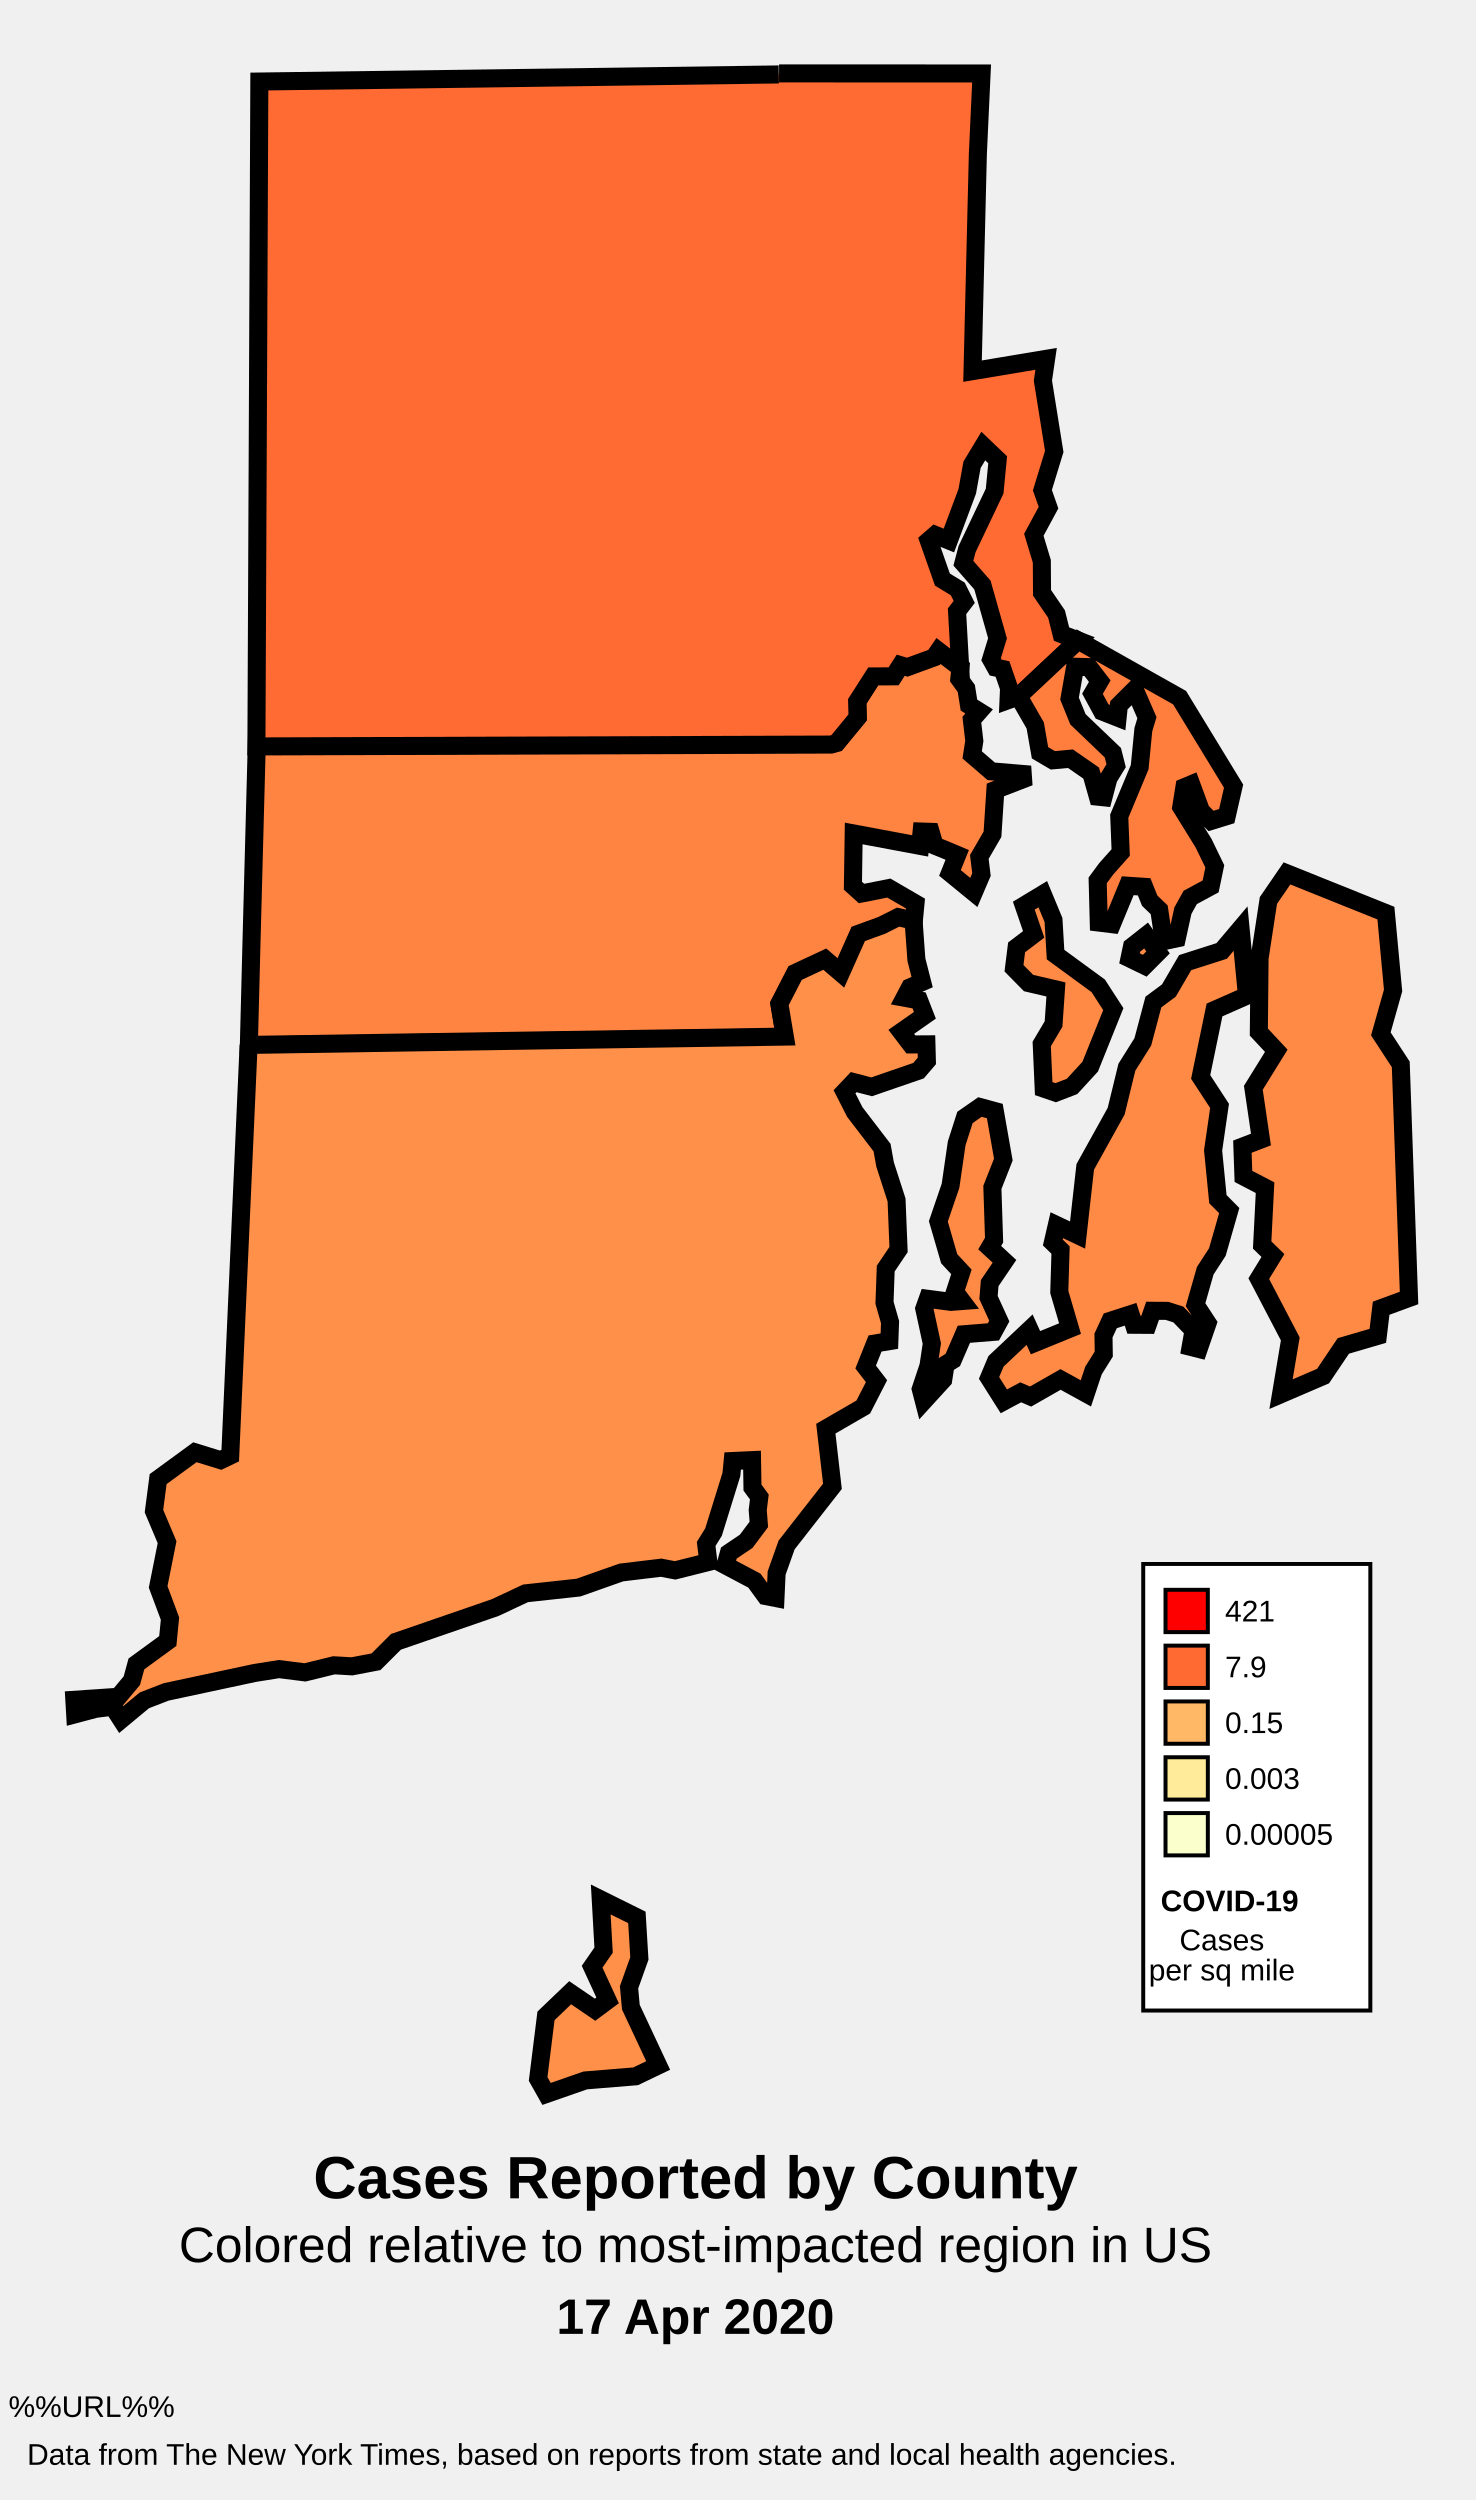
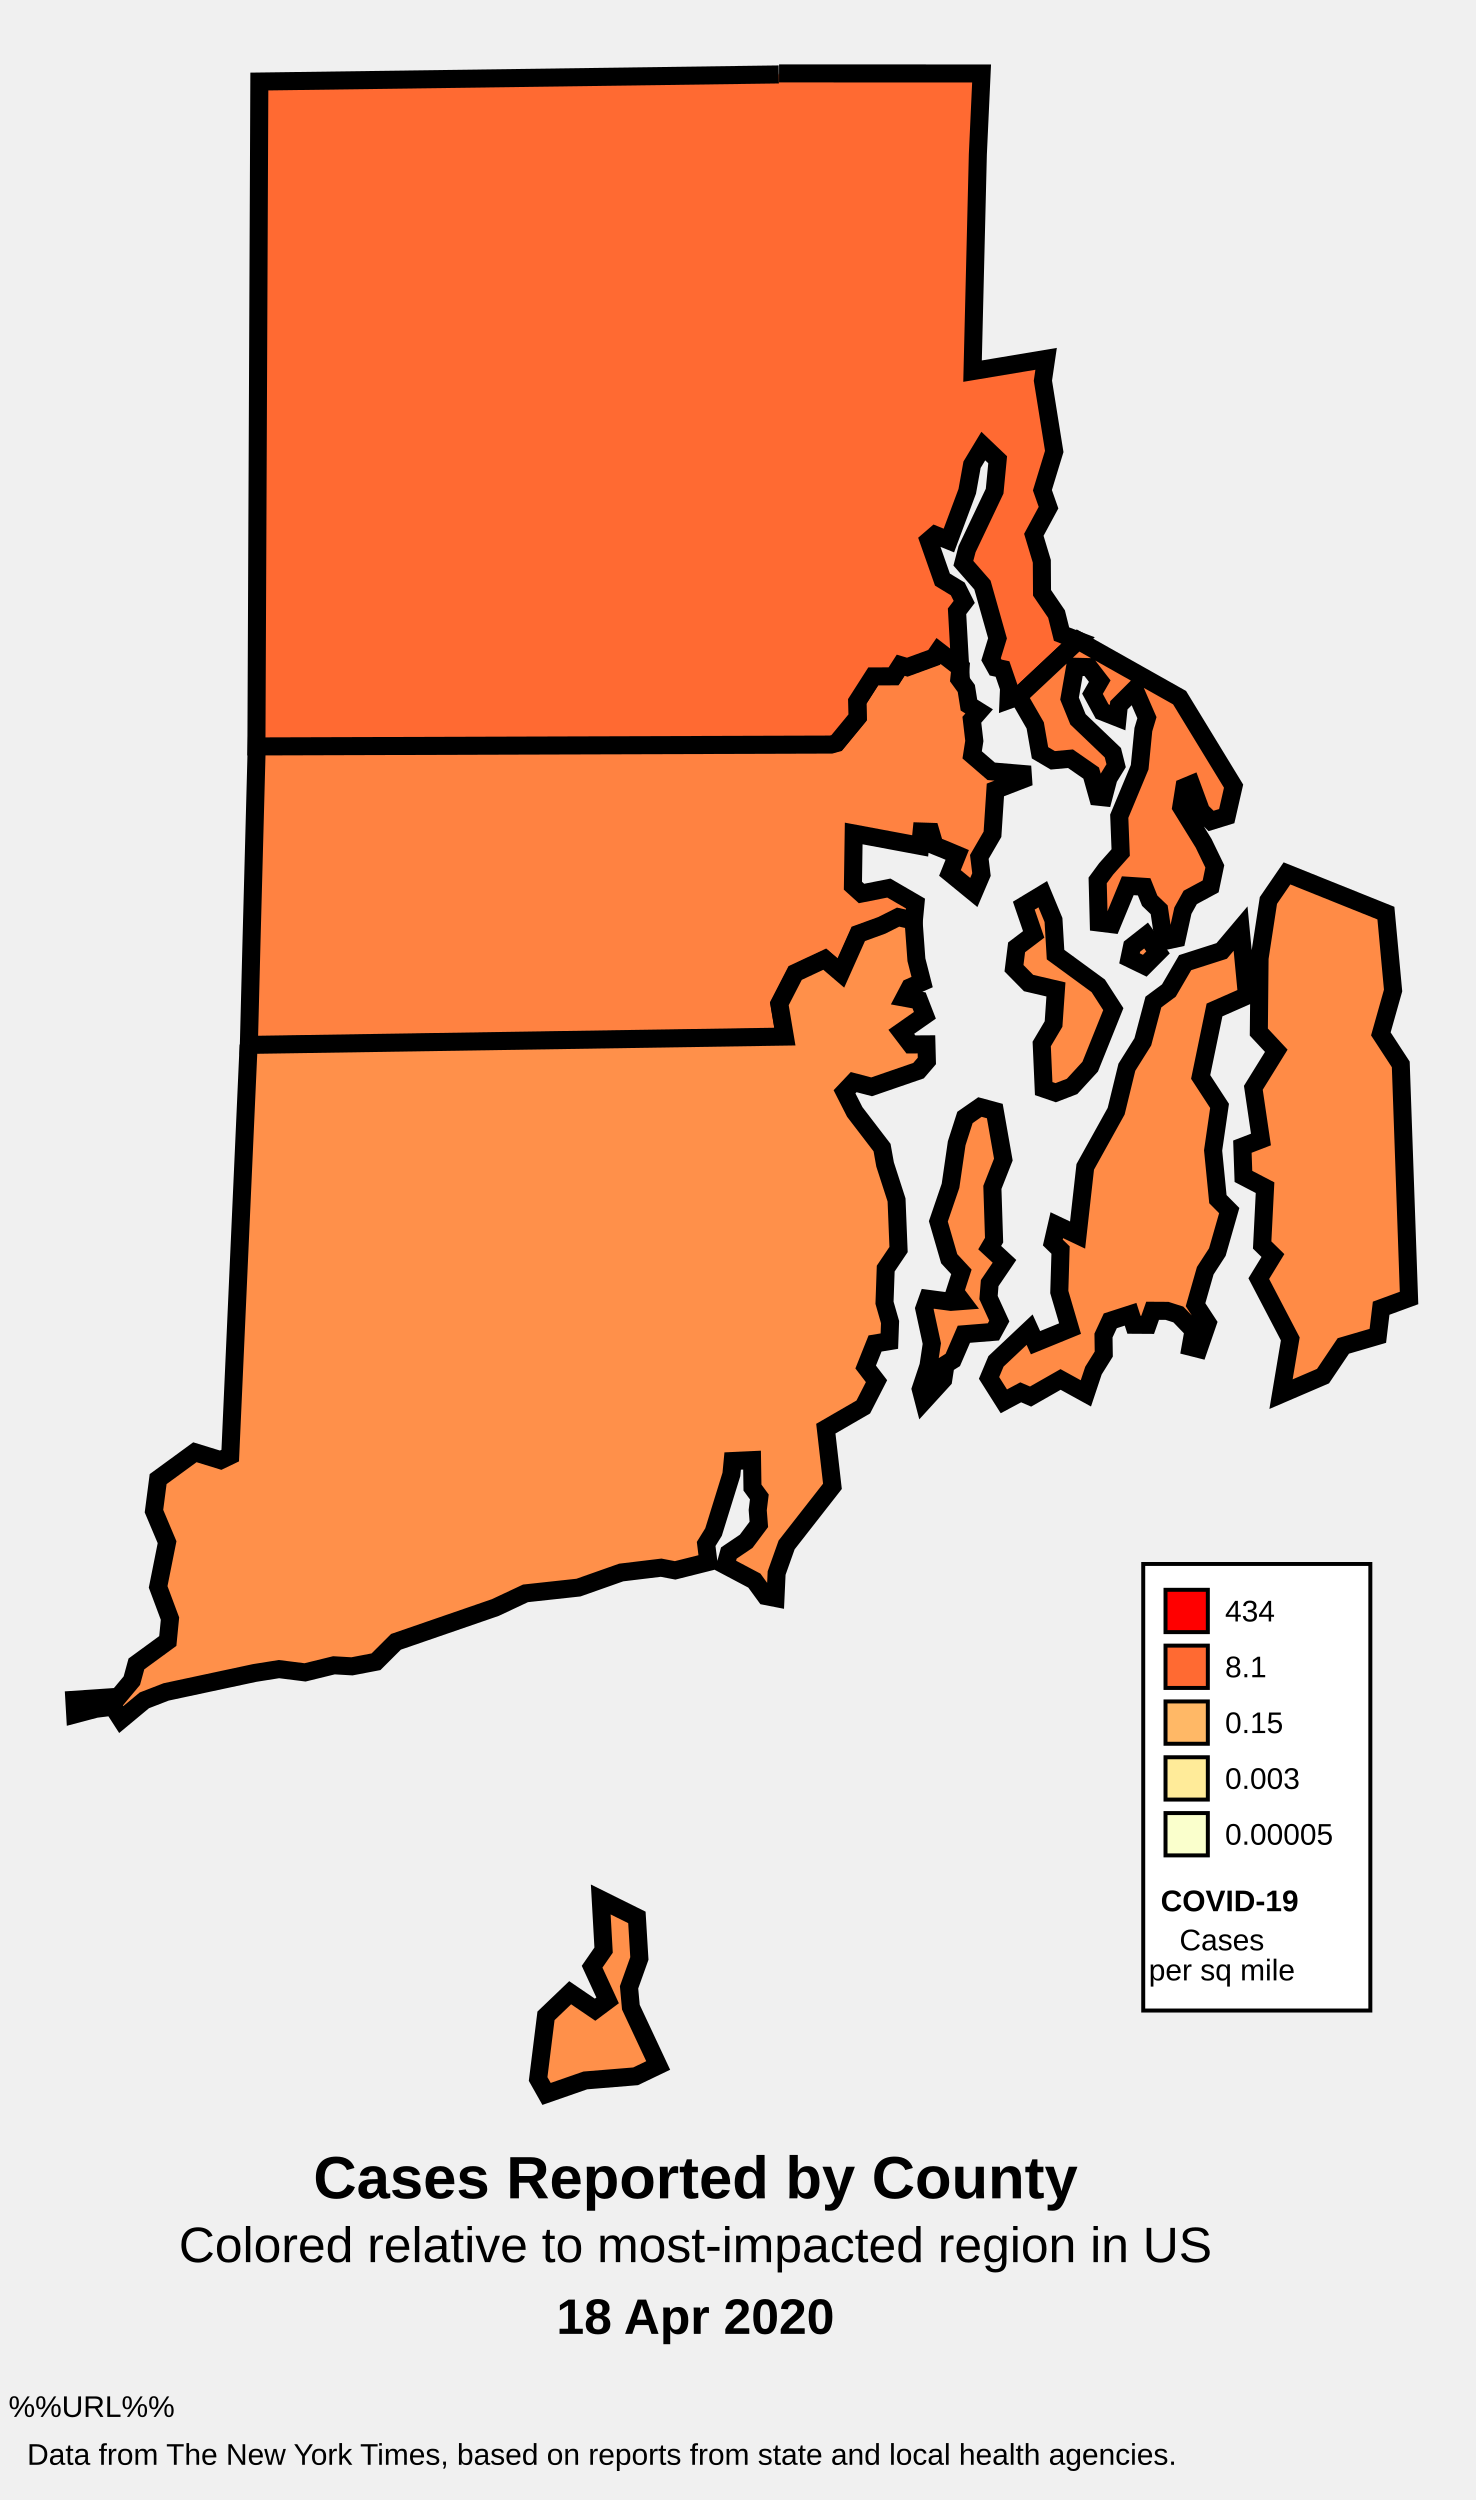
<svg xmlns="http://www.w3.org/2000/svg" width="370" height="627.07" version="1.0" id="svg2">
  <defs id="defs9439" />
  <style id="style6">
  #counties {fill:#d0d0d0;stroke:#000;stroke-width:.178;} 
  #borders {fill:none;stroke:#221e1f;stroke-width:.891;} 
  #separator {fill:none;stroke:#a9a9a9;stroke-width:2.318;}
  #legend-1 {fill:#ff0000;}
  #legend-2 {fill:#ff6a32;}
  #legend-3 {fill:#ffb866;}
  #legend-4 {fill:#ffeb99;}
  #legend-5 {fill:#faffcc;}
-   #c44005 {fill:#ff8a45;}
-   #c44007 {fill:#ff6b33;}
-   #c44003 {fill:#ff8341;}
-   #c44009 {fill:#ff9049;}
+   #c44005 {fill:#ff8b46;}
+   #c44007 {fill:#ff6a32;}
+   #c44003 {fill:#ff8241;}
+   #c44009 {fill:#ff904a;}
  #c44001 {fill:#ff7e3e;}
 </style>
  <g id="layer1" style="display:inline" transform="translate(0,5.3515625e-6)">
    <g id="g10509" transform="translate(-590.0648,-6.532083)">
      <rect y="398.82" x="876.817" height="112.008" width="56.966" id="rect10421" style="fill:#ffffff;fill-opacity:1;stroke:#000000;stroke-width:1;stroke-linecap:round;stroke-linejoin:miter;stroke-miterlimit:4;stroke-dasharray:none;stroke-dashoffset:0;stroke-opacity:1" />
      <rect y="405.301" x="882.409" height="10.615" width="10.615" id="legend-1" style="stroke:#000000;stroke-width:1" />
      <rect style="stroke:#000000;stroke-width:1" id="legend-2" width="10.615" height="10.615" x="882.409" y="419.301" />
      <rect y="433.301" x="882.409" height="10.615" width="10.615" id="legend-3" style="stroke:#000000;stroke-width:1" />
      <rect style="stroke:#000000;stroke-width:1" id="legend-4" width="10.615" height="10.615" x="882.409" y="447.301" />
      <rect y="461.301" x="882.409" height="10.615" width="10.615" id="legend-5" style="stroke:#000000;stroke-width:1" />
      <text id="text10456" y="413.239" x="897.338" style="font-style:normal;font-weight:normal;font-size:7.5px;line-height:125%;font-family:sans-serif;letter-spacing:0px;word-spacing:0px;fill:#000000;fill-opacity:1;stroke:none;stroke-width:1px;stroke-linecap:butt;stroke-linejoin:miter;stroke-opacity:1" xml:space="preserve">
-         <tspan style="font-style:normal;font-variant:normal;font-weight:normal;font-stretch:normal;font-family:Arial;-inkscape-font-specification:Arial" y="413.239" x="897.338" id="tspan10458">421</tspan>
+         <tspan style="font-style:normal;font-variant:normal;font-weight:normal;font-stretch:normal;font-family:Arial;-inkscape-font-specification:Arial" y="413.239" x="897.338" id="tspan10458">434</tspan>
      </text>
      <text xml:space="preserve" style="font-style:normal;font-weight:normal;font-size:7.5px;line-height:125%;font-family:sans-serif;letter-spacing:0px;word-spacing:0px;fill:#000000;fill-opacity:1;stroke:none;stroke-width:1px;stroke-linecap:butt;stroke-linejoin:miter;stroke-opacity:1" x="897.338" y="427.239" id="text10460">
-         <tspan id="tspan10462" x="897.338" y="427.239" style="font-style:normal;font-variant:normal;font-weight:normal;font-stretch:normal;font-family:Arial;-inkscape-font-specification:Arial">7.9</tspan>
+         <tspan id="tspan10462" x="897.338" y="427.239" style="font-style:normal;font-variant:normal;font-weight:normal;font-stretch:normal;font-family:Arial;-inkscape-font-specification:Arial">8.1</tspan>
      </text>
      <text id="text10464" y="441.239" x="897.338" style="font-style:normal;font-weight:normal;font-size:7.5px;line-height:125%;font-family:sans-serif;letter-spacing:0px;word-spacing:0px;fill:#000000;fill-opacity:1;stroke:none;stroke-width:1px;stroke-linecap:butt;stroke-linejoin:miter;stroke-opacity:1" xml:space="preserve">
        <tspan style="font-style:normal;font-variant:normal;font-weight:normal;font-stretch:normal;font-family:Arial;-inkscape-font-specification:Arial" y="441.239" x="897.338" id="tspan10466">0.15</tspan>
      </text>
      <text xml:space="preserve" style="font-style:normal;font-weight:normal;font-size:7.5px;line-height:125%;font-family:sans-serif;letter-spacing:0px;word-spacing:0px;fill:#000000;fill-opacity:1;stroke:none;stroke-width:1px;stroke-linecap:butt;stroke-linejoin:miter;stroke-opacity:1" x="897.338" y="455.239" id="text10468">
        <tspan id="tspan10470" x="897.338" y="455.239" style="font-style:normal;font-variant:normal;font-weight:normal;font-stretch:normal;font-family:Arial;-inkscape-font-specification:Arial">0.003</tspan>
      </text>
      <text id="text10472" y="469.239" x="897.338" style="font-style:normal;font-weight:normal;font-size:7.5px;line-height:125%;font-family:sans-serif;letter-spacing:0px;word-spacing:0px;fill:#000000;fill-opacity:1;stroke:none;stroke-width:1px;stroke-linecap:butt;stroke-linejoin:miter;stroke-opacity:1" xml:space="preserve">
        <tspan style="font-style:normal;font-variant:normal;font-weight:normal;font-stretch:normal;font-family:Arial;-inkscape-font-specification:Arial" y="469.239" x="897.338" id="tspan10474">0.00005</tspan>
      </text>
      <g transform="translate(0,-2.192453)" id="g10492">
        <text xml:space="preserve" style="font-style:normal;font-weight:normal;font-size:7.5px;line-height:125%;font-family:sans-serif;text-align:center;letter-spacing:0px;word-spacing:0px;text-anchor:middle;fill:#000000;fill-opacity:1;stroke:none;stroke-width:1px;stroke-linecap:butt;stroke-linejoin:miter;stroke-opacity:1" x="905.319" y="497.919" id="text10480">
          <tspan id="tspan10482" x="905.319" y="497.919" style="font-style:normal;font-variant:normal;font-weight:normal;font-stretch:normal;font-family:Arial;-inkscape-font-specification:Arial;text-align:center;text-anchor:middle">Cases</tspan>
        </text>
        <text id="text10484" y="505.458" x="905.319" style="font-style:normal;font-weight:normal;font-size:7.5px;line-height:125%;font-family:sans-serif;text-align:center;letter-spacing:0px;word-spacing:0px;text-anchor:middle;fill:#000000;fill-opacity:1;stroke:none;stroke-width:1px;stroke-linecap:butt;stroke-linejoin:miter;stroke-opacity:1" xml:space="preserve">
          <tspan style="font-style:normal;font-variant:normal;font-weight:normal;font-stretch:normal;font-family:Arial;-inkscape-font-specification:Arial;text-align:center;text-anchor:middle" y="505.458" x="905.319" id="tspan10486">per sq mile</tspan>
        </text>
      </g>
      <text id="text10488" y="485.919" x="905.319" style="font-style:normal;font-weight:normal;font-size:7.5px;line-height:125%;font-family:sans-serif;text-align:center;letter-spacing:0px;word-spacing:0px;text-anchor:middle;fill:#000000;fill-opacity:1;stroke:none;stroke-width:1px;stroke-linecap:butt;stroke-linejoin:miter;stroke-opacity:1" xml:space="preserve">
        <tspan style="font-style:normal;font-variant:normal;font-weight:bold;font-stretch:normal;font-family:Arial;-inkscape-font-specification:'Arial Bold';text-align:center;text-anchor:middle" y="485.919" x="905.319" id="tspan10490">COVID-19</tspan>
      </text>
    </g>
    <text xml:space="preserve" style="font-style:normal;font-weight:normal;font-size:7.5px;line-height:125%;font-family:sans-serif;text-align:center;letter-spacing:0px;word-spacing:0px;text-anchor:middle;fill:#000000;fill-opacity:1;stroke:none;stroke-width:1px;stroke-linecap:butt;stroke-linejoin:miter;stroke-opacity:1" x="155.849" y="618.237" id="text10498">
      <tspan id="tspan10500" x="155.849" y="618.237" style="font-style:normal;font-variant:normal;font-weight:normal;font-stretch:normal;font-family:Arial;-inkscape-font-specification:Arial;text-align:center;text-anchor:middle">Data from The New York Times, based on reports from state and local health agencies.</tspan>
    </text>
    <g id="g10510" transform="translate(-480.31,-7.241526)">
      <text xml:space="preserve" style="font-style:normal;font-weight:normal;font-size:7.5px;line-height:125%;font-family:sans-serif;text-align:center;letter-spacing:0px;word-spacing:0px;text-anchor:middle;fill:#000000;fill-opacity:1;stroke:none;stroke-width:1px;stroke-linecap:butt;stroke-linejoin:miter;stroke-opacity:1" x="661.613" y="558.64" id="text10502">
        <tspan id="tspan10504" x="661.613" y="558.64" style="font-style:normal;font-variant:normal;font-weight:bold;font-stretch:normal;font-size:15px;font-family:Arial;-inkscape-font-specification:'Arial Bold';text-align:center;text-anchor:middle">Cases Reported by County</tspan>
      </text>
      <text id="text10506" y="574.64" x="661.57" style="font-style:normal;font-weight:normal;font-size:7.5px;line-height:125%;font-family:sans-serif;text-align:center;letter-spacing:0px;word-spacing:0px;text-anchor:middle;fill:#000000;fill-opacity:1;stroke:none;stroke-width:1px;stroke-linecap:butt;stroke-linejoin:miter;stroke-opacity:1" xml:space="preserve">
        <tspan style="font-style:normal;font-variant:normal;font-weight:normal;font-stretch:normal;font-size:12.5px;font-family:Arial;-inkscape-font-specification:Arial;text-align:center;text-anchor:middle" y="574.64" x="661.57" id="tspan10508">Colored relative to most-impacted region in US</tspan>
      </text>
      <text xml:space="preserve" style="font-style:normal;font-weight:normal;font-size:7.5px;line-height:125%;font-family:sans-serif;text-align:center;letter-spacing:0px;word-spacing:0px;text-anchor:middle;fill:#000000;fill-opacity:1;stroke:none;stroke-width:1px;stroke-linecap:butt;stroke-linejoin:miter;stroke-opacity:1" x="661.57" y="592.64" id="text10536">
-         <tspan id="tspan10538" x="661.57" y="592.64" style="font-style:normal;font-variant:normal;font-weight:bold;font-stretch:normal;font-size:12.5px;font-family:Arial;-inkscape-font-specification:'Arial Bold';text-align:center;text-anchor:middle">17 Apr 2020</tspan>
+         <tspan id="tspan10538" x="661.57" y="592.64" style="font-style:normal;font-variant:normal;font-weight:bold;font-stretch:normal;font-size:12.5px;font-family:Arial;-inkscape-font-specification:'Arial Bold';text-align:center;text-anchor:middle">18 Apr 2020</tspan>
      </text>
    </g>
    <text id="text10516" y="606.237" x="53.57" style="font-style:normal;font-weight:normal;font-size:7.5px;line-height:125%;font-family:sans-serif;text-align:end;letter-spacing:0px;word-spacing:0px;text-anchor:end;fill:#000000;fill-opacity:1;stroke:none;stroke-width:1px;stroke-linecap:butt;stroke-linejoin:miter;stroke-opacity:1" xml:space="preserve">
      <tspan style="font-style:normal;font-variant:normal;font-weight:normal;font-stretch:normal;font-family:Arial;-inkscape-font-specification:Arial;text-align:end;text-anchor:end" y="606.237" x="53.57" id="tspan10518">%%<tspan style="text-align:start;text-anchor:start" id="tspan4401">URL</tspan>%%</tspan>
    </text>
  </g>
  <g id="layer2" style="display:inline;fill:#fff;stroke:#000;stroke-width:.178;" transform="translate(0,5.3515625e-6)">
    <g id="g25703" transform="matrix(24.39964,7.118672,-7.118672,24.39964,-21446.663,-10688.641)">
      <path id="c44003" d="m 939.01,173.577 -0.156,0.009 -0.132,0.123 -0.199,0.146 -0.057,0.418 -0.191,-0.086 -0.242,0.213 -0.065,0.335 0.143,0.296 -5.057,1.561 -0.255,-0.965 -0.499,-1.897 5.439,-1.606 0.048,-0.03 0.128,-0.299 -0.048,-0.15 0.083,-0.283 0.192,-0.057 0.037,-0.125 0.068,3.9e-4 0.227,-0.167 0.024,-0.073 0.252,0.099 0.021,0.115 0.093,0.072 0.071,0.15 0.114,0.032 -0.046,0.099 0.082,0.194 0.018,0.138 0.226,0.103 0.306,-0.062 0.018,0.049 -0.233,0.178 0.095,0.428 -0.062,0.251 0.069,0.161 -0.023,0.191 -0.28,-0.119 0.019,-0.191 -0.129,-0.015 -0.111,-0.011 -0.076,-0.119 -0.086,0.022 0.026,0.14 -0.664,0.066 0.137,0.497 0.103,0.05 0.244,-0.127 0.295,0.073 z" style="stroke:#000" />
      <path id="c44007" d="m 935.39,165.917 1.919,-0.559 0.188,0.776 0.549,2.069 0.663,-0.32 0.03,0.216 0.303,0.639 -0.005,0.4 0.106,0.148 -0.064,0.298 0.149,0.229 0.089,0.298 0.196,0.161 0.103,0.176 0.175,0.015 -0.41,0.694 -0.085,0.062 -0.028,-0.114 -0.115,-0.163 -0.069,0.005 -0.066,-0.065 0.003,-0.217 -0.29,-0.463 -0.241,-0.154 -0.004,-0.143 0.101,-0.626 -0.058,-0.306 -0.174,-0.09 -0.055,0.208 0.028,0.265 -0.038,0.517 -0.145,-0.015 -0.046,0.071 0.238,0.332 0.171,0.046 0.097,0.105 -0.042,0.109 0.186,0.526 -0.252,-0.099 -0.024,0.073 -0.227,0.167 -0.068,-3.9e-4 -0.037,0.125 -0.192,0.057 -0.083,0.283 0.048,0.15 -0.128,0.299 -0.048,0.03 -5.439,1.606 -1.81,-6.307 4.901,-1.503" style="stroke:#000" />
      <path id="c44001" d="m 939.38,171.157 0.41,-0.694 1.12,0.261 0.756,0.689 0.018,0.303 -0.135,0.089 -0.122,-0.066 -0.167,-0.226 -0.057,0.046 0.025,0.197 0.312,0.281 0.17,0.188 0.016,0.201 -0.163,0.161 -0.033,0.146 0.019,0.279 -0.065,0.035 -0.093,-0.066 -0.088,-0.191 -0.115,-0.06 -0.091,-0.116 -0.158,0.035 -0.044,0.408 -0.129,0.021 -0.127,-0.396 0.049,-0.134 0.092,-0.194 -0.114,-0.34 0.058,-0.521 -0.069,-0.366 10e-4,-0.123 -0.194,-0.233 -0.106,0.193 0.022,0.12 -0.164,-0.015 -0.14,-0.141 0.034,-0.14 -0.141,-0.103 -0.132,0.035 0.035,0.317 0.137,0.173 0.423,0.22 0.067,0.114 -0.038,0.14 0.005,0.194 -0.055,0.01 -0.128,-0.205 -0.236,-0.079 -0.163,0.064 -0.142,-0.036 -0.121,-0.246 z" style="stroke:#000" />
      <path id="c44005" d="m 941.25,173.07 -0.103,0.144 0.009,0.118 0.165,0.028 0.089,-0.163 z m 1.062,-0.67 0.076,0.572 0.197,0.701 0.217,0.129 -0.115,0.414 0.215,0.469 -0.156,0.119 0.092,0.279 0.236,0.047 0.131,0.551 0.131,0.07 -0.07,0.258 0.465,0.484 0.065,0.549 0.348,-0.287 0.109,-0.342 0.299,-0.191 -0.045,-0.271 0.236,-0.174 -0.724,-2.19 -0.273,-0.234 -0.004,-0.445 -0.282,-0.713 -1.047,-0.103 z m -2.01,2.751 -0.152,0.003 -0.113,0.14 -0.007,0.268 0.059,0.419 -0.017,0.371 0.206,0.324 0.152,0.091 -0.006,0.207 0.091,0.068 -0.101,0.038 -0.228,0.035 -0.006,0.103 0.168,0.31 0.03,0.221 -0.009,0.241 0.062,0.104 0.125,-0.255 -0.02,-0.151 0.056,-0.063 0.034,-0.274 0.273,-0.104 0.026,-0.119 -0.167,-0.193 -0.029,-0.14 0.08,-0.247 -0.178,-0.089 0.021,-0.083 -0.162,-0.495 0.027,-0.294 z m 0.526,-0.342 0.138,-0.105 0.117,-0.237 0.06,-0.609 -0.207,-0.179 -0.491,-0.178 -0.115,-0.322 -0.173,-0.215 -0.148,0.161 0.173,0.245 -0.126,0.17 0.033,0.205 0.179,0.1 0.277,-0.015 0.073,0.334 -0.057,0.222 0.142,0.417 z m 0.485,0.621 0.116,0.667 -0.224,-0.036 0.01,0.175 0.094,0.05 0.039,0.15 0.065,0.251 0.203,0.317 -0.288,0.229 -0.092,-0.107 -0.231,0.393 -0.02,0.176 0.205,0.181 0.135,-0.132 0.105,0.013 0.237,-0.245 0.278,0.062 0.009,-0.237 0.052,-0.185 -0.054,-0.175 0.024,-0.158 0.174,-0.118 0.061,0.09 0.13,-0.037 0.008,-0.147 0.137,-0.039 0.117,0.003 0.188,0.108 0.018,0.165 0.082,-0.003 0.013,-0.269 -0.165,-0.141 -0.002,-0.349 0.063,-0.21 -0.002,-0.426 -0.139,-0.077 -0.18,-0.448 -0.062,-0.44 -0.259,-0.222 -0.054,-0.673 0.268,-0.225 -0.246,-0.618 -0.117,0.264 -0.314,0.212 -0.077,0.309 -0.115,0.152 0.01,0.406 -0.081,0.285 0.02,0.446 z" style="stroke:#000" />
      <path id="c44009" d="m 933.05,176.587 5.057,-1.561 -0.143,-0.296 0.065,-0.335 0.242,-0.213 0.191,0.086 0.057,-0.418 0.199,-0.146 0.132,-0.123 0.156,-0.009 0.135,0.362 0.116,0.196 -0.1,0.084 -0.023,0.113 0.145,-0.015 0.096,0.125 -0.178,0.222 0.126,0.093 0.147,-0.044 0.05,0.156 -0.052,0.115 -0.4,0.283 -0.183,0.005 -0.06,0.117 0.153,0.163 0.357,0.262 0.075,0.151 0.207,0.305 0.156,0.464 -0.069,0.216 0.083,0.327 0.106,0.168 0.046,0.182 -0.129,0.062 -0.024,0.249 0.142,0.104 -0.054,0.281 -0.295,0.309 0.222,0.528 -0.272,0.682 -0.017,0.294 0.058,0.239 -0.099,0.009 -0.149,-0.115 -0.316,-0.065 -0.002,-0.126 0.132,-0.159 0.073,-0.195 -0.05,-0.132 -0.021,-0.129 -0.091,-0.07 -0.08,-0.259 -0.181,0.062 0.025,0.131 -0.01,0.595 -0.037,0.133 0.071,0.165 -0.292,0.171 -0.136,0.013 -0.004,3.4e-4 -0.365,0.156 -0.363,0.261 -0.486,0.201 -0.247,0.218 -0.846,0.599 -0.134,0.244 -0.215,0.11 -0.174,0.04 -0.254,0.147 -0.256,0.041 -0.22,0.104 -0.786,0.424 -0.183,0.14 -0.166,0.246 -0.114,-0.099 -0.156,0.067 -0.181,0.109 -0.048,-0.135 0.409,-0.15 0.083,-0.19 -0.003,-0.171 0.234,-0.304 -0.041,-0.218 -0.2,-0.268 -0.039,-0.448 -0.21,-0.258 -0.049,-0.315 0.274,-0.356 0.266,0.004 0.078,-0.07 -0.961,-3.942 m 6.09,7.193 0.137,0.382 -0.018,0.302 0.072,0.183 0.42,0.477 -0.184,0.165 -0.465,0.178 -0.33,0.235 -0.121,-0.118 -0.1,-0.62 0.165,-0.286 0.283,0.092 0.093,-0.123 -0.24,-0.276 0.063,-0.189 -0.167,-0.472 z" style="stroke:#000" />
    </g>
  </g>
</svg>
